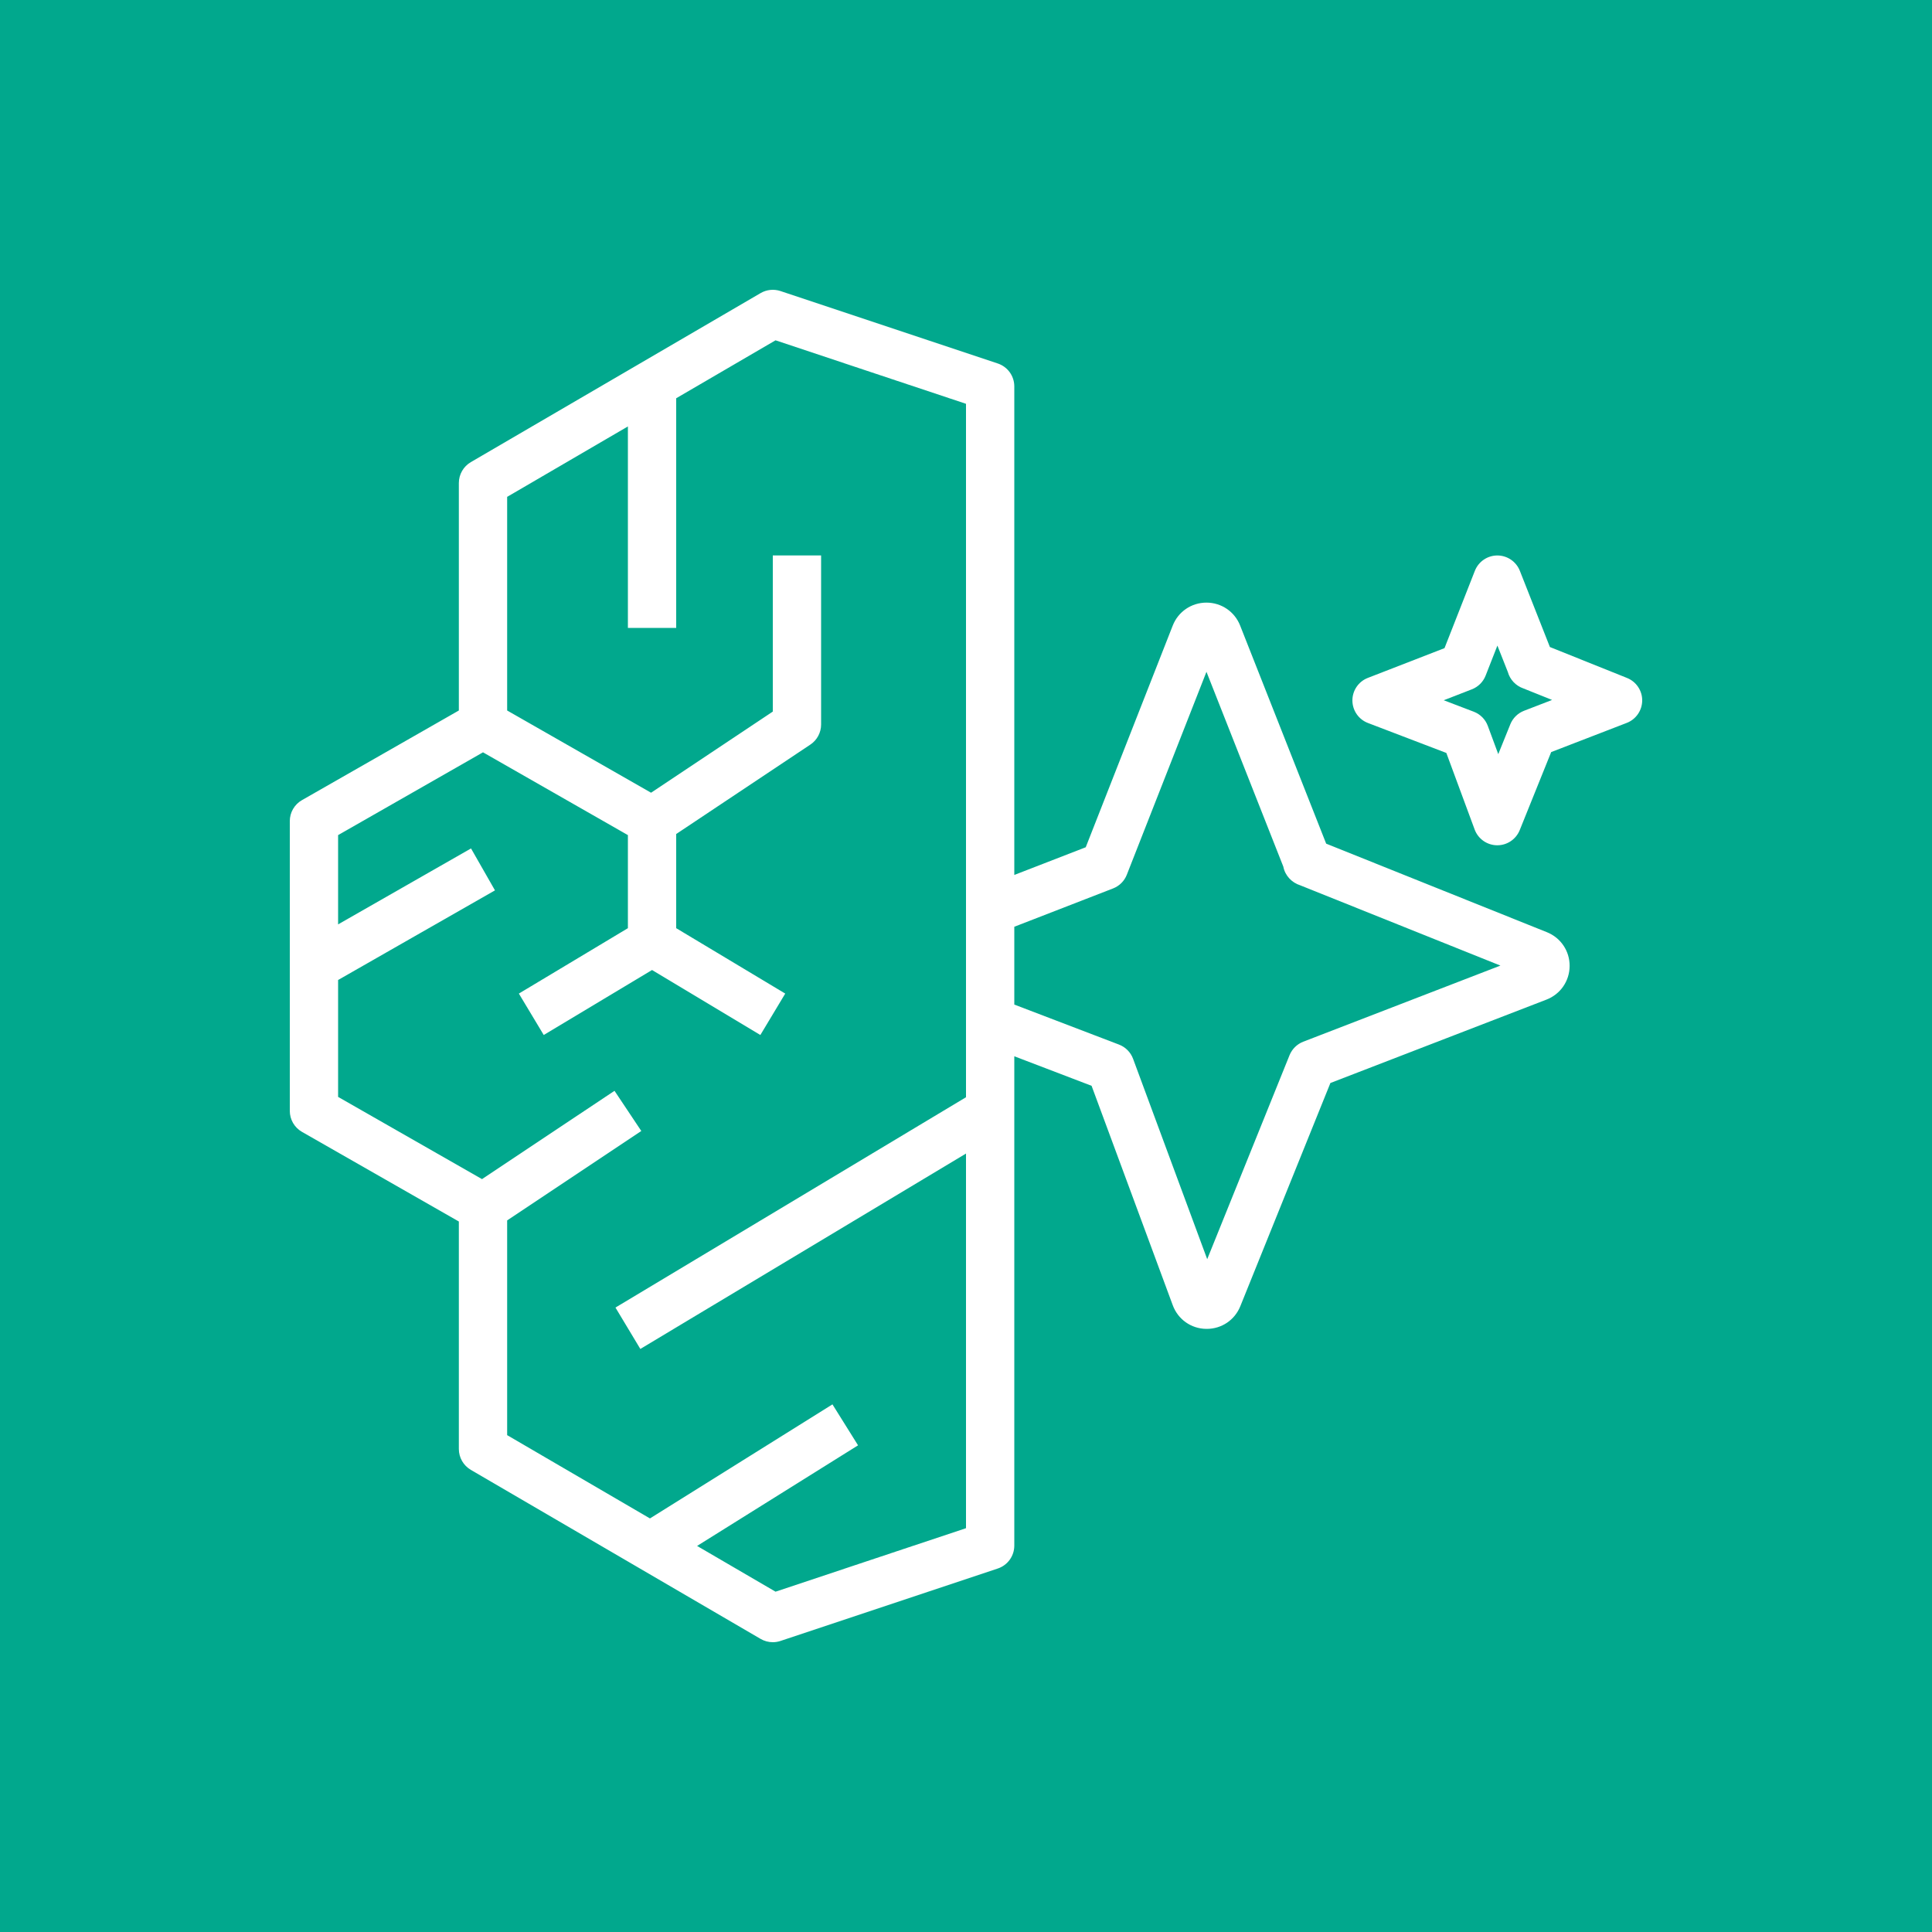
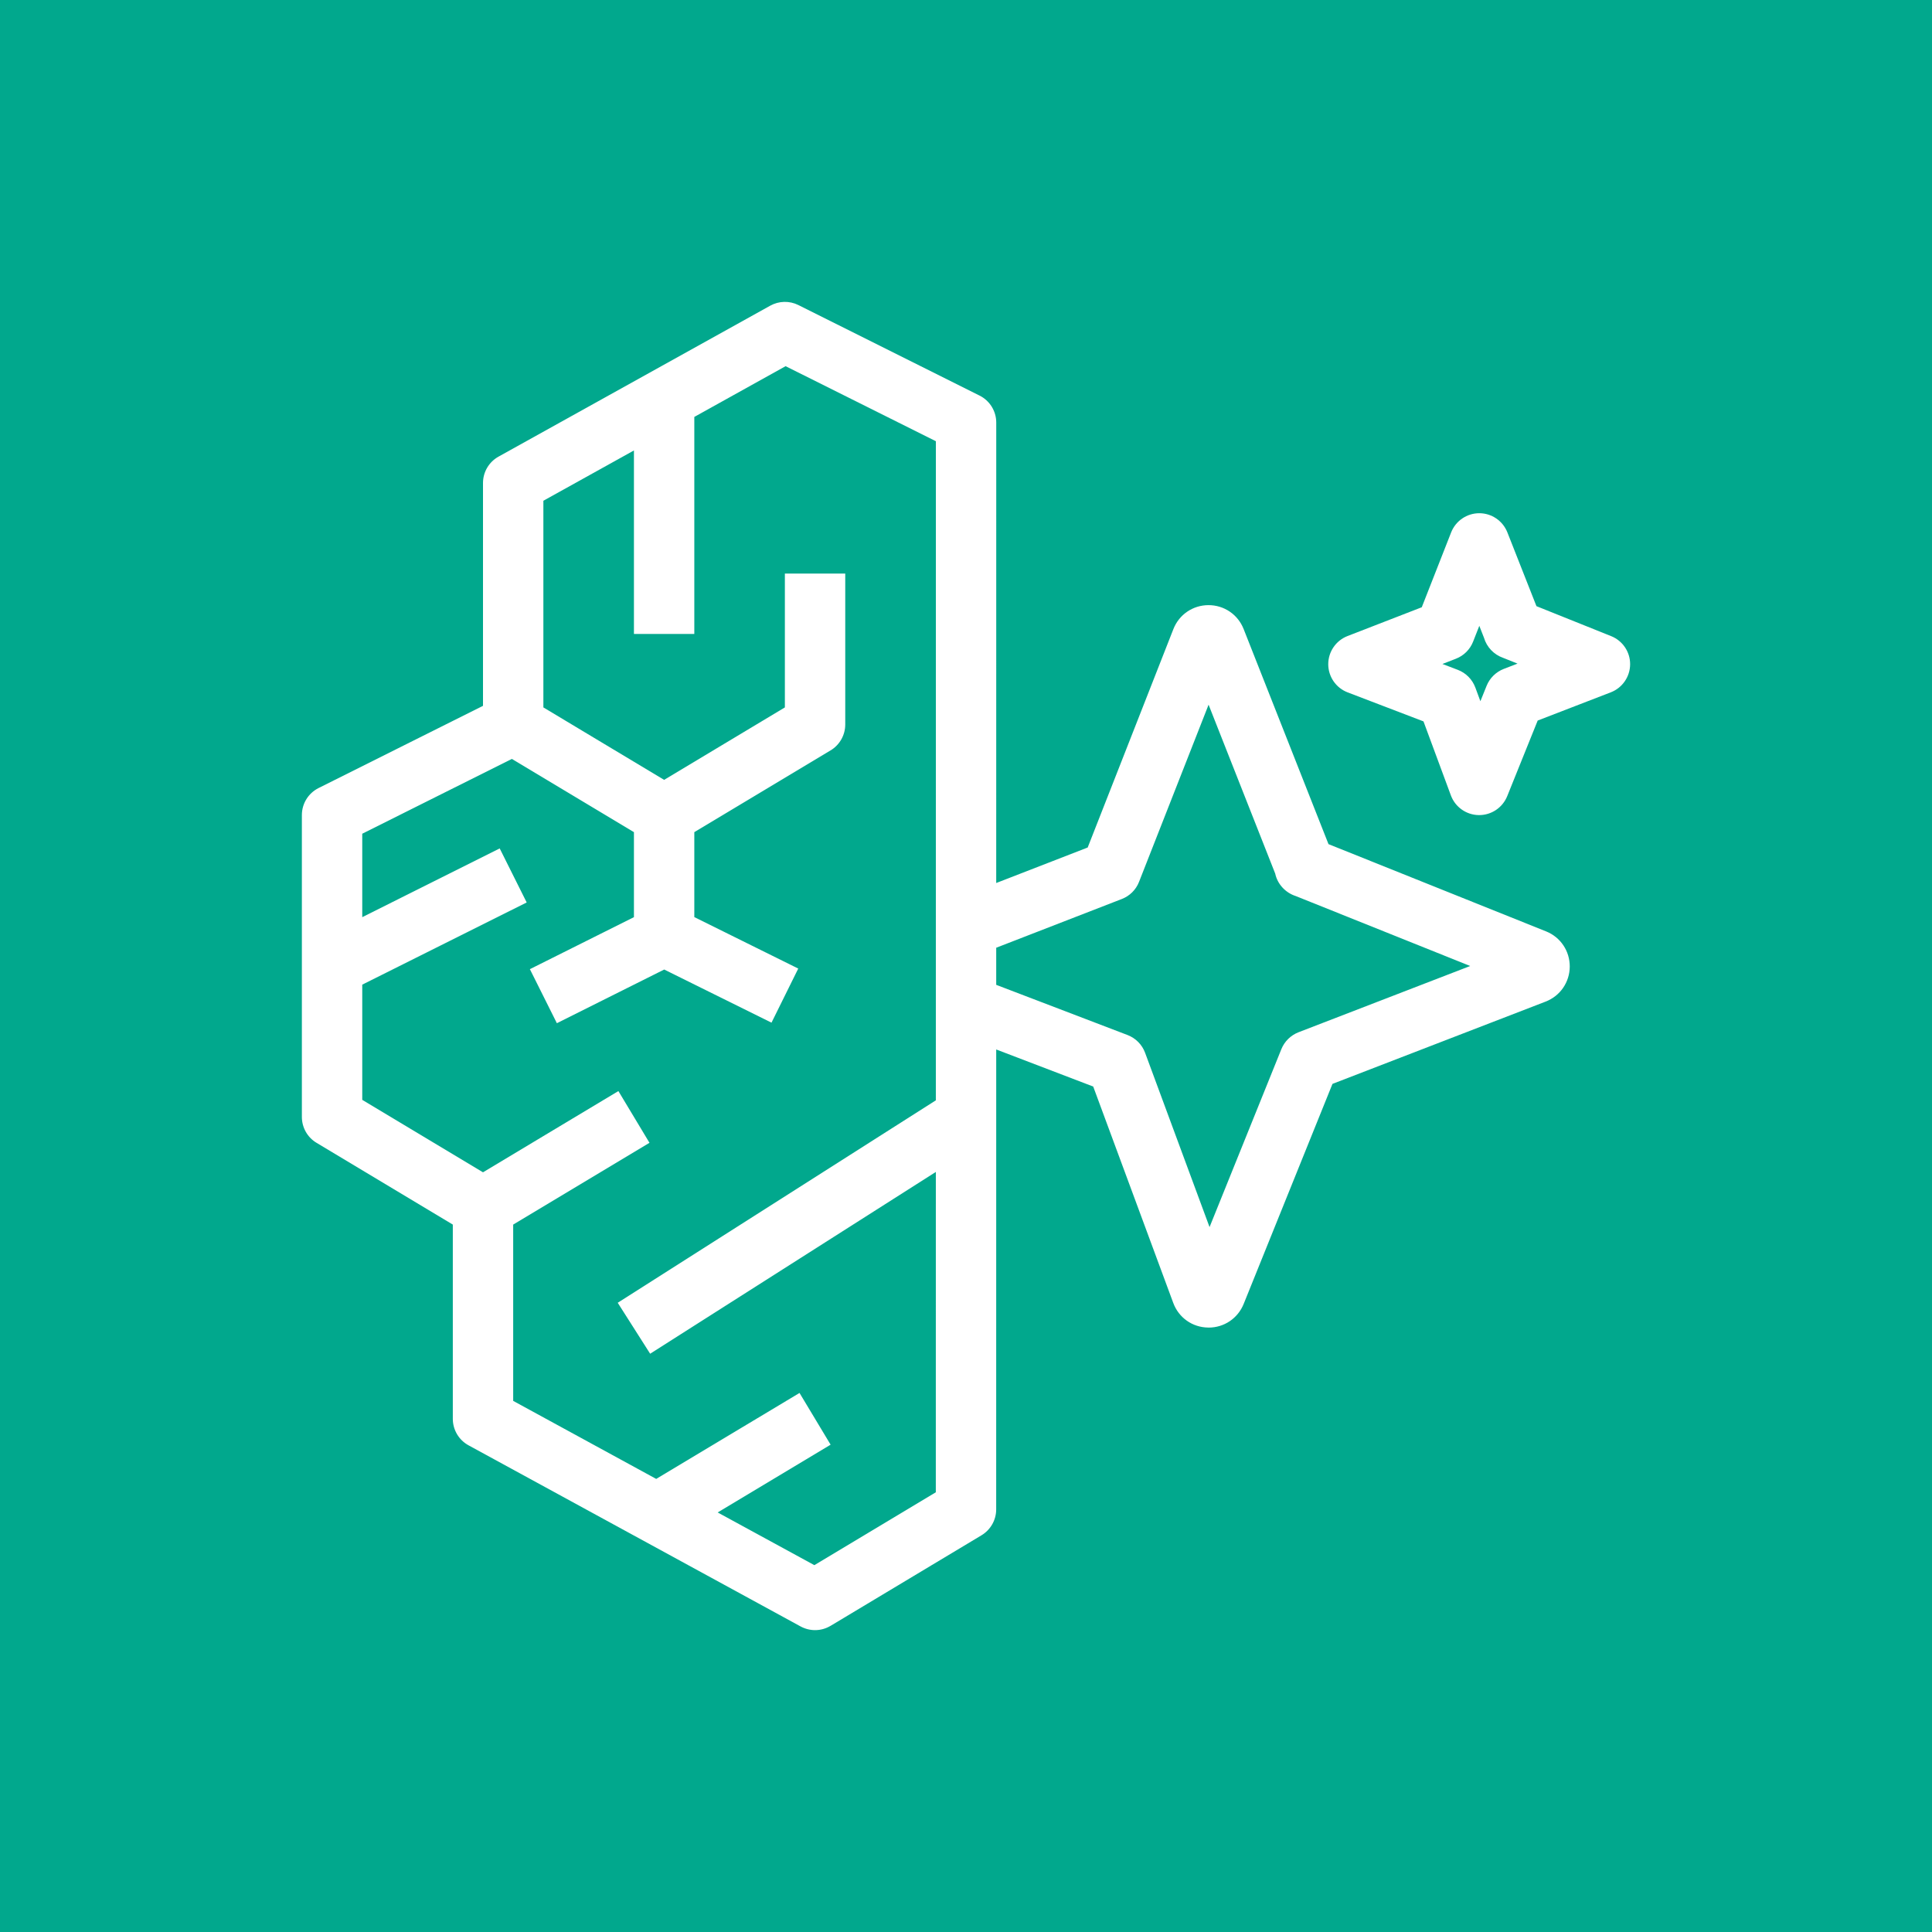
- <svg xmlns="http://www.w3.org/2000/svg" width="80" height="80" viewBox="0 0 80 80" fill="none">
-   <g clip-path="url(#clip0_211_73)">
-     <rect width="80" height="80" fill="#01A88D" />
-     <path d="M67.372 28.073L64.178 26.792L62.933 23.634C62.781 23.252 62.412 23.001 62.002 23.001C61.591 23.001 61.222 23.253 61.071 23.636L59.814 26.838L56.638 28.071C56.253 28.22 55.999 28.592 56 29.005C56.001 29.419 56.257 29.79 56.643 29.937L59.89 31.178L61.062 34.348C61.205 34.735 61.572 34.995 61.985 35.001H62C62.407 35.001 62.774 34.754 62.928 34.375L64.231 31.142L67.36 29.934C67.743 29.786 67.997 29.418 68 29.007C68.003 28.597 67.754 28.226 67.372 28.073ZM63.106 29.432C62.849 29.532 62.643 29.734 62.539 29.991L62.04 31.227L61.607 30.058C61.508 29.788 61.296 29.574 61.027 29.471L59.782 28.996L60.947 28.543C61.207 28.442 61.414 28.237 61.516 27.977L62.004 26.732L62.435 27.822C62.523 28.142 62.767 28.398 63.079 28.506L64.269 28.983L63.106 29.432ZM64.053 38.6L54.914 34.934L51.351 25.902C51.123 25.325 50.575 24.953 49.955 24.953C49.335 24.954 48.786 25.327 48.56 25.905L44.958 35.083L42 36.23V16C42 15.569 41.725 15.188 41.316 15.051L32.316 12.051C32.042 11.961 31.744 11.991 31.496 12.136L19.496 19.136C19.189 19.315 19 19.645 19 20V29.42L12.504 33.132C12.192 33.309 12 33.641 12 34V46C12 46.359 12.192 46.69 12.504 46.868L19 50.58V60C19 60.355 19.189 60.684 19.496 60.864L31.496 67.864C31.65 67.954 31.825 68 32 68C32.106 68 32.213 67.983 32.316 67.949L41.316 64.949C41.725 64.812 42 64.431 42 64V43.738L45.2 44.961L48.561 54.046C48.777 54.632 49.32 55.017 49.945 55.026H49.969C50.584 55.026 51.128 54.66 51.359 54.087L55.089 44.845L64.035 41.392C64.614 41.168 64.991 40.623 64.995 40.001C64.999 39.381 64.629 38.831 64.053 38.6ZM32.113 65.908L28.865 64.014L35.53 59.848L34.47 58.152L26.913 62.875L21 59.426V50.535L26.555 46.832L25.445 45.168L19.959 48.825L14 45.42V40.58L20.496 36.868L19.504 35.132L14 38.277V34.58L20 31.152L26 34.58V38.434L21.485 41.142L22.515 42.857L27 40.166L31.485 42.857L32.515 41.142L28 38.434V34.535L33.555 30.832C33.833 30.646 34 30.334 34 30V23H32V29.465L26.959 32.825L21 29.42V20.574L26 17.658V26H28V16.491L32.113 14.092L40 16.721V45.434L25.485 54.143L26.515 55.857L40 47.766V63.279L32.113 65.908ZM53.964 43.135C53.706 43.235 53.501 43.438 53.397 43.694L49.988 52.14L46.918 43.842C46.818 43.572 46.606 43.358 46.338 43.255L42 41.597V38.375L46.09 36.788C46.351 36.687 46.558 36.481 46.659 36.221L49.957 27.818L53.14 35.886C53.209 36.252 53.486 36.548 53.84 36.659L62.129 39.983L53.964 43.135Z" fill="white" />
+ <svg xmlns="http://www.w3.org/2000/svg" width="64" height="64" viewBox="0 0 64 64" fill="none">
+   <g clip-path="url(#clip0_211_72)">
+     <rect width="64" height="64" fill="#01A88D" />
+     <path d="M53.372 21.073L50.897 20.08L49.933 17.634C49.781 17.252 49.413 17.001 49.002 17.001C48.591 17.002 48.222 17.253 48.071 17.636L47.098 20.116L44.638 21.07C44.253 21.22 43.999 21.591 44 22.005C44.001 22.418 44.257 22.789 44.643 22.936L47.155 23.897L48.062 26.348C48.205 26.735 48.572 26.995 48.985 27.001H49C49.407 27.001 49.774 26.754 49.928 26.375L50.938 23.869L53.36 22.934C53.743 22.786 53.997 22.418 54 22.007C54.003 21.597 53.754 21.226 53.372 21.073ZM49.813 22.159C49.556 22.259 49.35 22.461 49.246 22.718L49.04 23.229L48.873 22.777C48.773 22.507 48.562 22.293 48.293 22.19L47.782 21.995L48.23 21.821C48.49 21.72 48.697 21.515 48.799 21.254L49.004 20.732L49.159 21.127C49.25 21.437 49.488 21.686 49.793 21.792L50.27 21.983L49.813 22.159ZM51.215 30.853L44.008 27.963L41.197 20.838C41.008 20.357 40.551 20.046 40.034 20.046C39.517 20.046 39.059 20.357 38.87 20.839L36.031 28.075L33.001 29.251L33.002 13.998C33.002 13.619 32.788 13.273 32.449 13.104L26.447 10.105C26.151 9.958 25.803 9.966 25.515 10.126L16.515 15.126C16.197 15.302 16 15.637 16 16V23.382L10.553 26.105C10.214 26.275 10 26.621 10 27V37C10 37.351 10.184 37.677 10.485 37.857L15 40.566V47C15 47.366 15.2 47.703 15.521 47.878L26.521 53.878C26.671 53.959 26.835 54 27 54C27.179 54 27.356 53.952 27.515 53.857L32.515 50.857C32.815 50.677 33 50.351 33 50L33.001 34.765L36.214 35.993L38.866 43.162C39.046 43.649 39.499 43.97 40.019 43.977C40.025 43.977 40.032 43.978 40.039 43.978C40.551 43.978 41.004 43.673 41.198 43.195L44.14 35.905L51.199 33.18C51.682 32.994 51.996 32.539 52 32.022C52.003 31.504 51.695 31.045 51.215 30.853ZM26.977 51.848L23.774 50.102L27.515 47.857L26.485 46.143L21.738 48.991L17 46.406V40.566L21.515 37.857L20.485 36.143L16 38.834L12 36.434V32.618L17.447 29.895L16.553 28.105L12 30.382V27.618L16.956 25.14L21 27.566V30.382L17.553 32.105L18.447 33.895L22.003 32.117L25.557 33.877L26.443 32.085L23 30.38V27.566L27.515 24.857C27.815 24.677 28 24.351 28 24V19H26V23.434L22 25.834L18 23.434V16.588L21 14.922V21H23V13.811L26.024 12.13L31.002 14.616L31.001 36.45L20.463 43.156L21.537 44.844L31.001 38.822L31 49.434L26.977 51.848ZM43.015 34.195C42.757 34.295 42.551 34.498 42.447 34.754L40.068 40.649L37.932 34.873C37.832 34.603 37.62 34.39 37.352 34.287L33.001 32.624L33.001 31.395L37.163 29.78C37.424 29.679 37.631 29.474 37.732 29.213L40.036 23.344L42.243 28.939C42.318 29.291 42.585 29.575 42.926 29.684L48.702 32L43.015 34.195Z" fill="white" />
  </g>
  <defs>
-     <clipPath id="clip0_211_73">
-       <rect width="80" height="80" fill="white" />
+     <clipPath id="clip0_211_72">
+       <rect width="64" height="64" fill="white" />
    </clipPath>
  </defs>
</svg>
